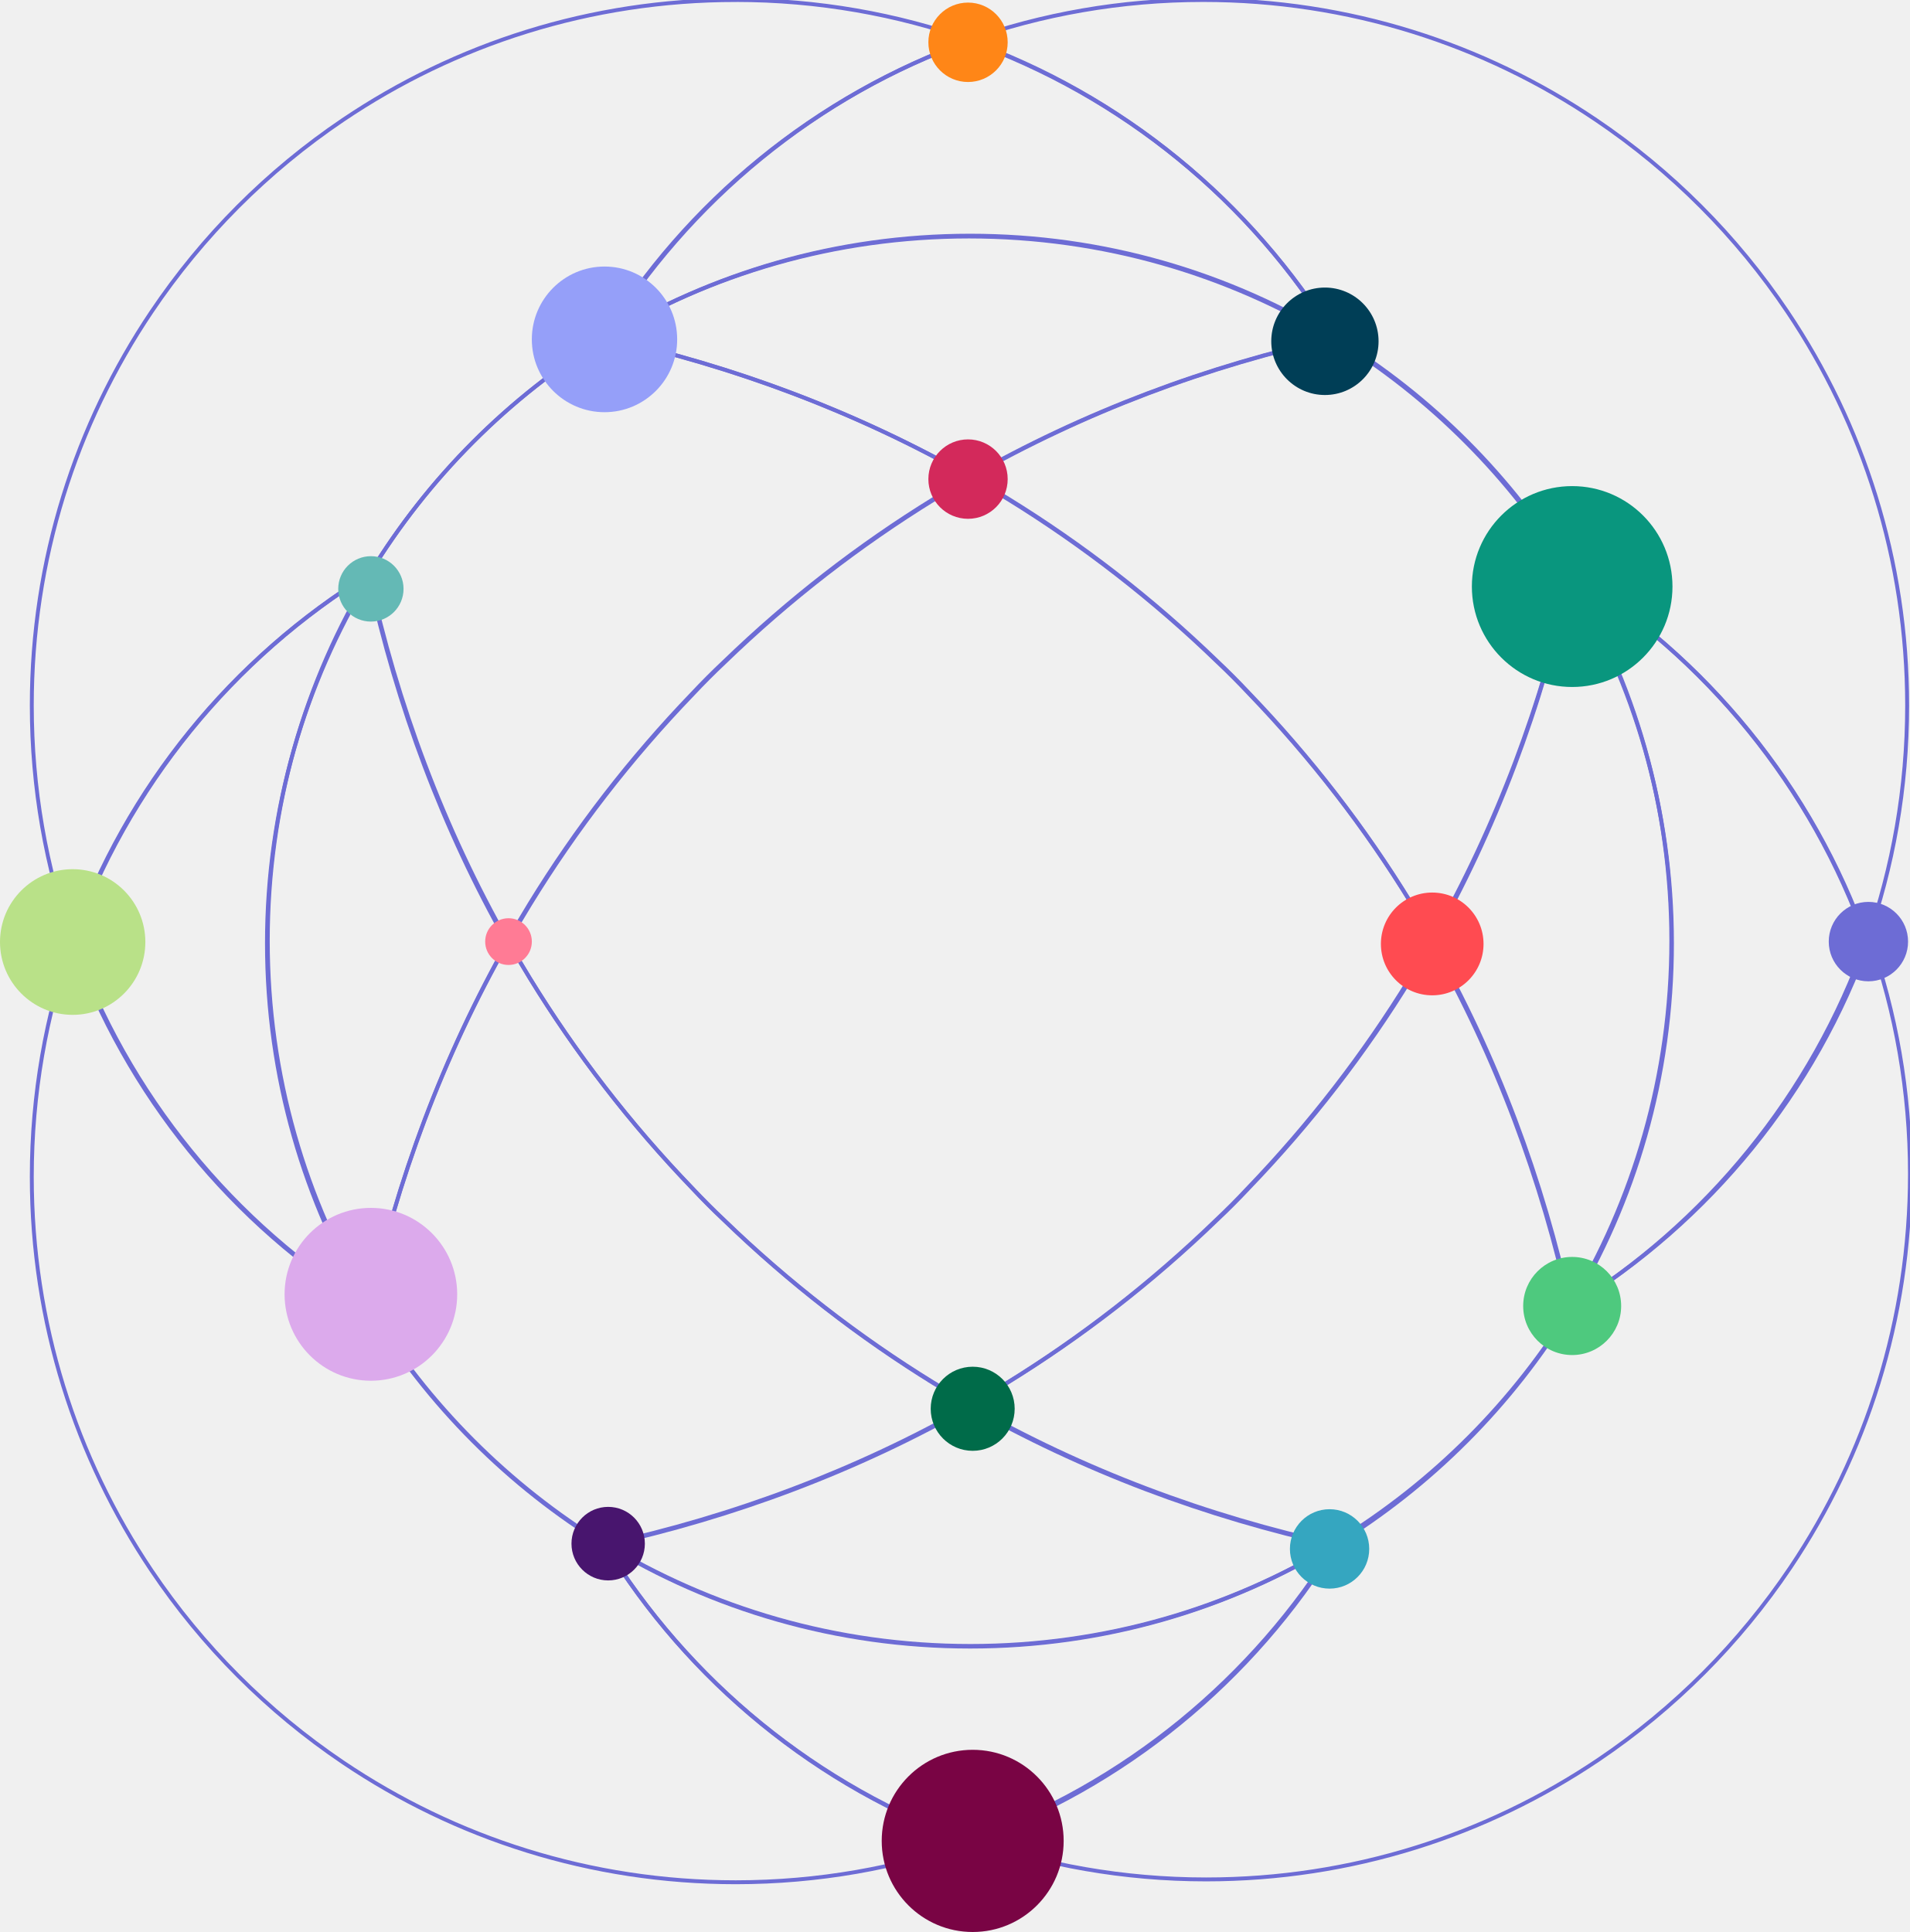
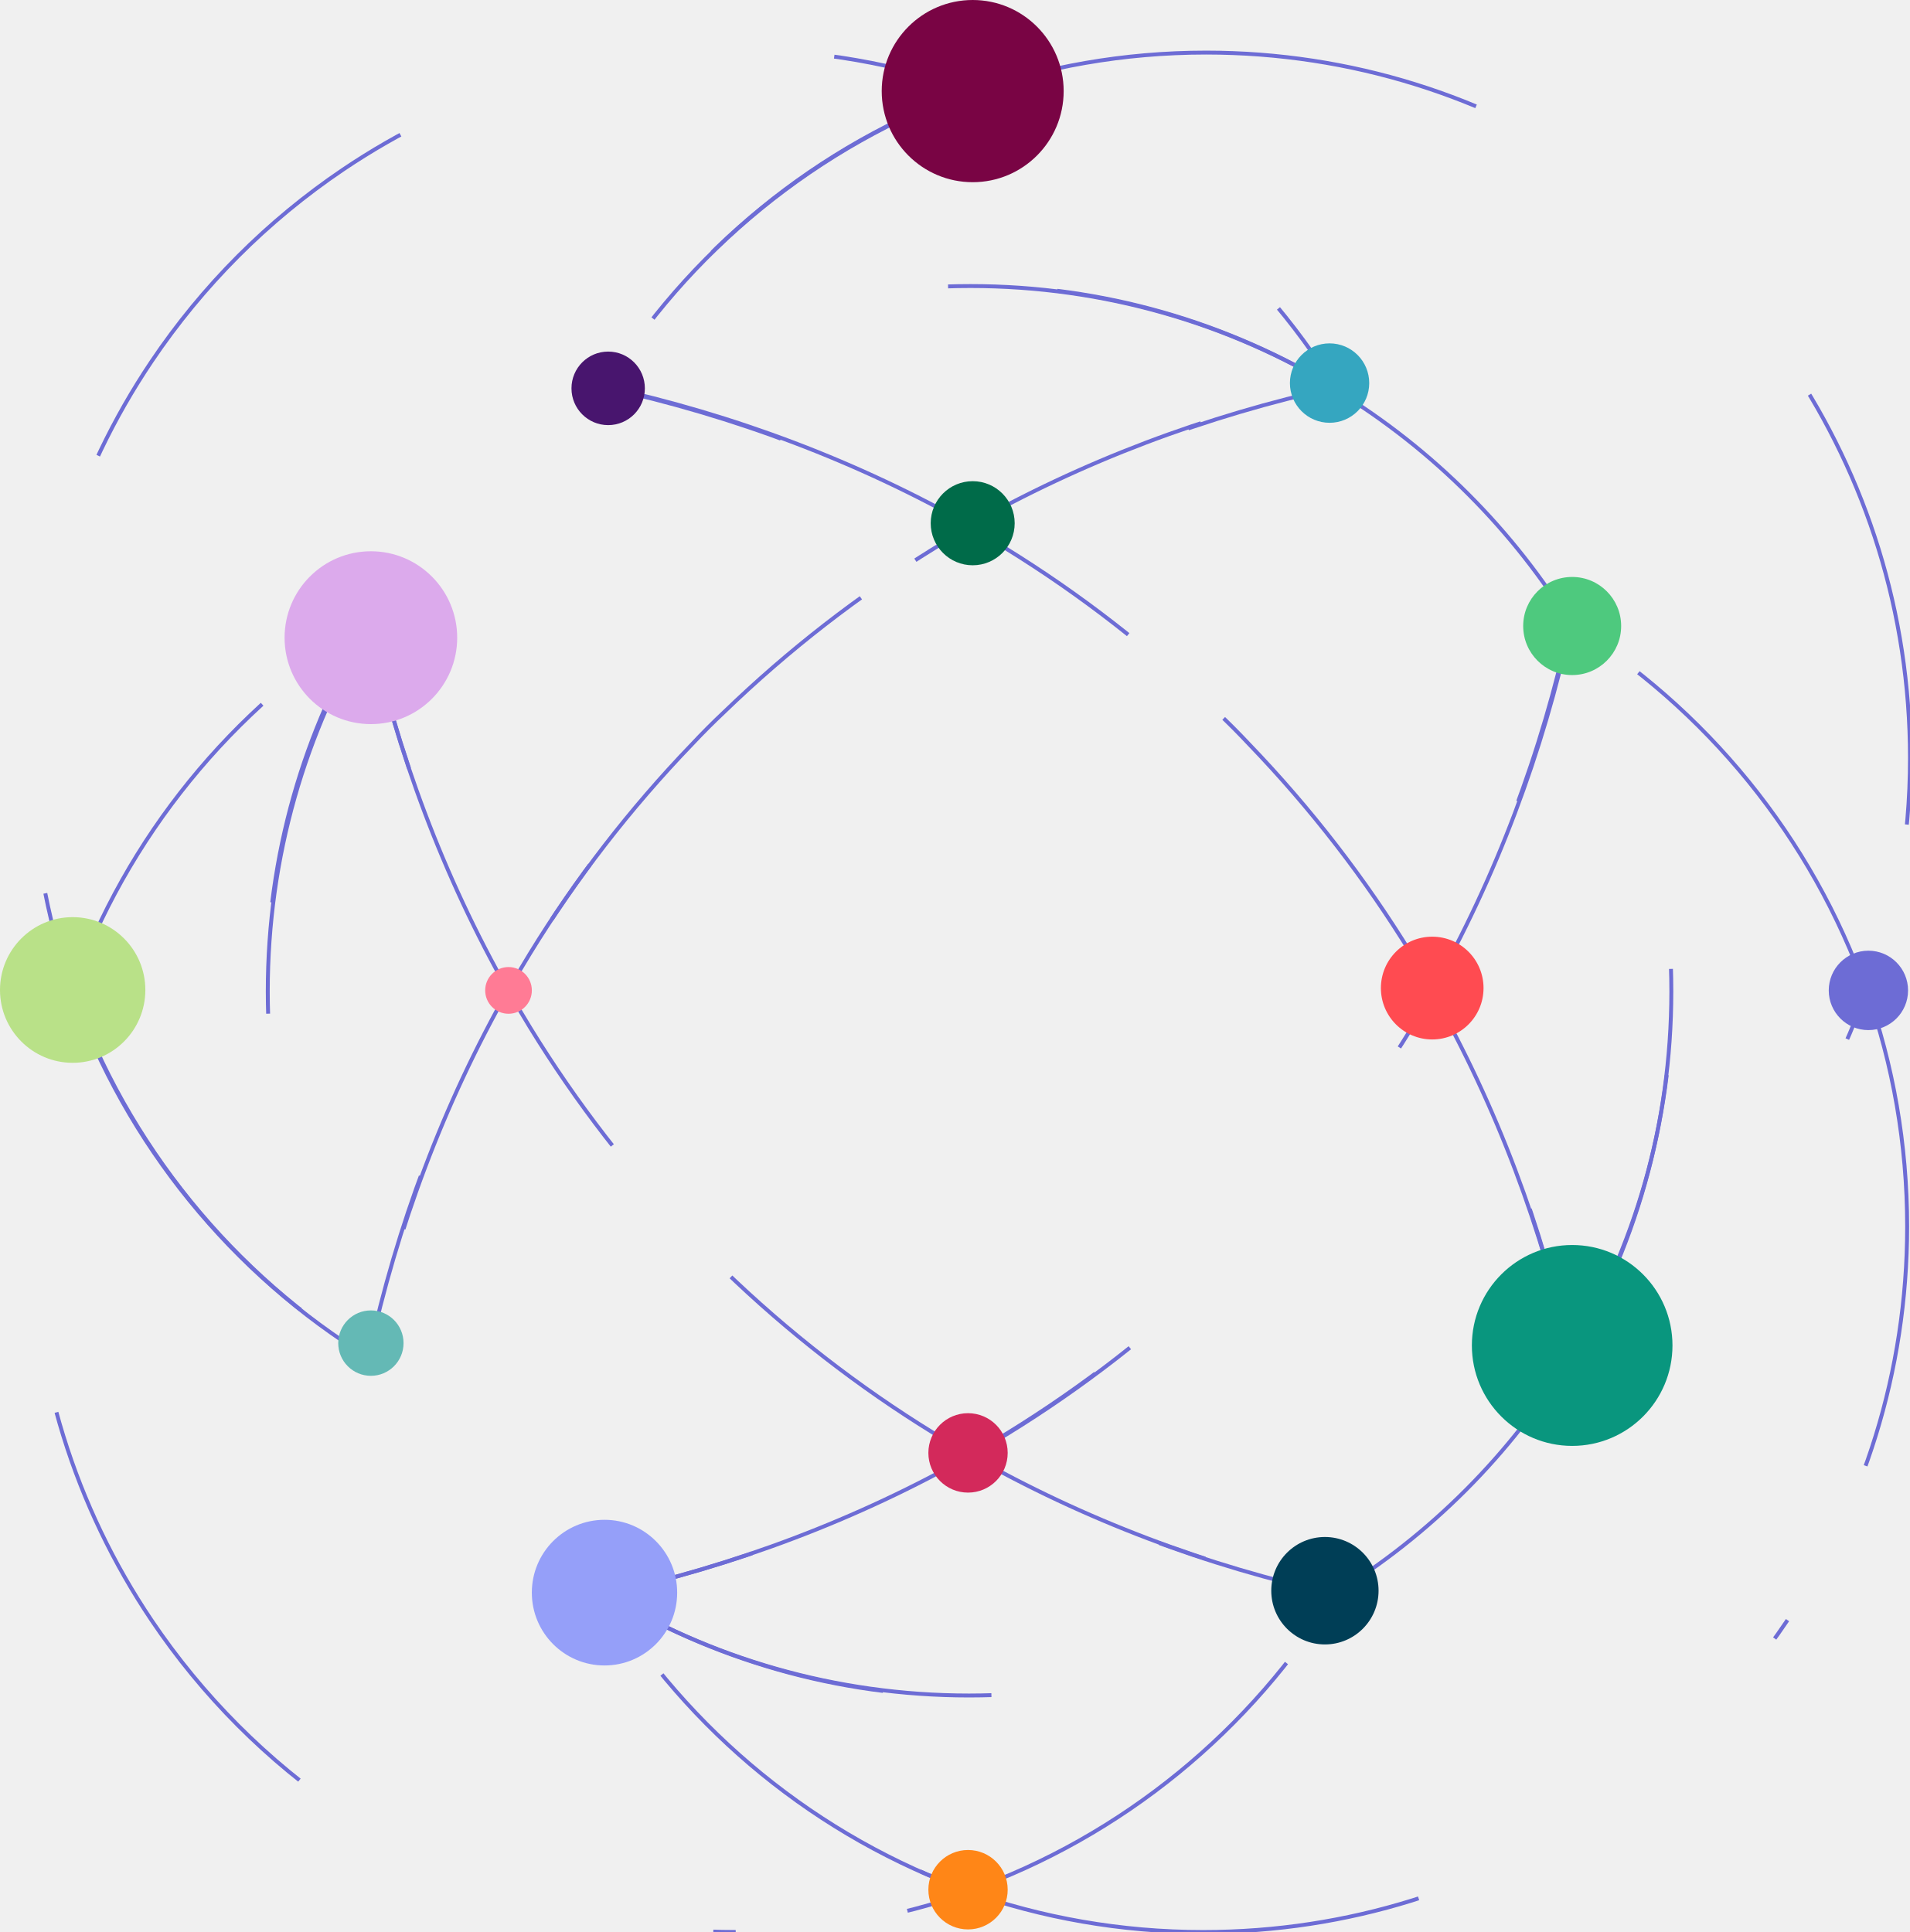
<svg xmlns="http://www.w3.org/2000/svg" width="426" height="431" viewBox="0 0 426 431" fill="none">
-   <g clip-path="url(#clip0_466_58443)">
-     <path d="M216.122 52.759C246.021 52.759 273.967 61.127 297.757 75.658C297.782 75.658 297.801 75.645 297.827 75.645C279.162 45.044 250.374 21.338 216.128 9.185C181.883 21.338 153.094 45.051 134.43 75.645C134.455 75.645 134.474 75.658 134.499 75.658C158.29 61.127 186.236 52.759 216.135 52.759H216.122Z" stroke="#6D6CD5" stroke-width="0.87" stroke-miterlimit="10" />
-     <path d="M297.698 75.383C274.001 60.914 246.163 52.577 216.379 52.577C186.595 52.577 158.763 60.914 135.059 75.383C163.7 81.641 191.082 91.935 216.379 106.333C241.676 91.935 269.058 81.641 297.698 75.383Z" stroke="#6D6CD5" stroke-width="0.87" stroke-miterlimit="10" />
-     <path d="M134.993 75.383C134.948 75.408 134.909 75.434 134.866 75.459C113.468 88.557 95.429 106.633 82.369 128.081C82.344 128.126 82.318 128.163 82.293 128.208C88.566 157.053 98.884 184.63 113.316 210.107C114.903 207.3 116.541 204.525 118.23 201.776C128.478 185.062 140.586 169.342 154.542 154.843C156.809 152.425 159.151 150.076 161.564 147.804C176.028 133.815 191.711 121.685 208.384 111.406C211.127 109.712 213.902 108.071 216.696 106.479C191.279 92.013 163.768 81.67 134.993 75.383Z" stroke="#6D6CD5" stroke-width="0.87" stroke-miterlimit="10" />
-     <path d="M164.091 0.006C131.656 0.006 101.522 9.867 76.498 26.756C59.639 38.14 45.133 52.682 33.776 69.581C16.928 94.653 7.09 124.865 7.09 157.377C7.09 175.803 10.259 193.479 16.065 209.91C28.179 175.613 51.815 146.779 82.31 128.08L82.405 128.022C95.466 106.589 113.431 88.581 134.813 75.49L134.871 75.394C153.519 44.819 182.29 21.132 216.5 8.991C200.107 3.177 182.467 0 164.091 0V0.006Z" stroke="#6D6CD5" stroke-width="0.87" stroke-miterlimit="10" />
-     <path d="M82.3 128.91C67.853 152.665 59.543 180.57 59.543 210.424C59.543 240.28 67.86 268.184 82.3 291.939C88.543 263.231 98.813 235.783 113.177 210.424C98.813 185.067 88.543 157.619 82.3 128.91Z" stroke="#6D6CD5" stroke-width="0.87" stroke-miterlimit="10" />
-     <path d="M59.723 209.86C59.723 179.889 68.071 151.877 82.568 128.03C82.568 128.005 82.555 127.986 82.555 127.96C52.028 146.669 28.377 175.526 16.254 209.86C28.377 244.187 52.034 273.045 82.555 291.754C82.555 291.728 82.568 291.71 82.568 291.685C68.071 267.837 59.723 239.825 59.723 209.854V209.86Z" stroke="#6D6CD5" stroke-width="0.87" stroke-miterlimit="10" />
-     <path d="M314.772 201.562C304.535 184.869 292.446 169.169 278.507 154.688C276.25 152.285 273.924 149.948 271.528 147.691C257.081 133.719 241.418 121.602 224.766 111.34C222.021 109.65 219.258 108.01 216.468 106.422C213.672 108.01 210.909 109.656 208.17 111.34C191.524 121.595 175.867 133.713 161.427 147.679C159.018 149.948 156.679 152.292 154.416 154.706C140.484 169.181 128.401 184.876 118.164 201.562C116.478 204.306 114.843 207.084 113.258 209.879C114.843 212.681 116.484 215.451 118.164 218.197C128.395 234.876 140.47 250.565 154.397 265.032C156.673 267.46 159.018 269.817 161.446 272.099C175.886 286.059 191.537 298.163 208.177 308.419C210.915 310.108 213.686 311.748 216.474 313.337C219.27 311.748 222.034 310.108 224.772 308.419C241.418 298.163 257.069 286.046 271.509 272.086C273.924 269.817 276.263 267.466 278.526 265.051C292.459 250.577 304.541 234.883 314.772 218.197C316.458 215.451 318.093 212.675 319.678 209.879C318.093 207.077 316.458 204.306 314.772 201.562Z" stroke="#6D6CD5" stroke-width="0.87" stroke-miterlimit="10" />
-     <path d="M208.39 308.695C191.723 298.422 176.047 286.292 161.583 272.315C159.155 270.032 156.801 267.671 154.523 265.238C140.573 250.746 128.472 235.026 118.23 218.325C116.541 215.576 114.903 212.794 113.316 209.994C98.884 235.471 88.566 263.048 82.293 291.893C82.318 291.937 82.344 291.975 82.369 292.02C95.451 313.49 113.447 331.528 134.866 344.642C134.909 344.667 134.948 344.692 134.993 344.718C163.768 338.43 191.279 328.088 216.696 313.622C213.896 312.03 211.127 310.388 208.384 308.695H208.39Z" stroke="#6D6CD5" stroke-width="0.87" stroke-miterlimit="10" />
-     <path d="M134.864 344.504L134.807 344.408C113.445 331.332 95.437 313.287 82.399 291.875L82.304 291.818C51.809 273.125 28.179 244.291 16.059 209.994C10.259 226.425 7.09 244.108 7.09 262.527C7.09 295.039 16.928 325.245 33.776 350.329C45.121 367.218 59.65 381.782 76.498 393.154C101.516 410.043 131.656 419.904 164.091 419.904C182.473 419.904 200.107 416.727 216.5 410.907C182.283 398.765 153.519 375.072 134.871 344.504H134.864Z" stroke="#6D6CD5" stroke-width="0.87" stroke-miterlimit="10" />
-     <path d="M135.059 344.516C158.757 358.991 186.595 367.327 216.379 367.327C246.163 367.327 274.001 358.991 297.698 344.516C269.058 338.258 241.676 327.964 216.379 313.565C191.082 327.964 163.7 338.258 135.059 344.516Z" stroke="#6D6CD5" stroke-width="0.87" stroke-miterlimit="10" />
-     <path d="M216.451 367.188C186.551 367.188 158.612 358.813 134.816 344.288C134.797 344.288 134.771 344.301 134.746 344.301C153.41 374.901 182.206 398.603 216.445 410.754C250.689 398.603 279.479 374.895 298.149 344.301C298.13 344.301 298.105 344.288 298.079 344.288C274.289 358.819 246.344 367.188 216.445 367.188H216.451Z" stroke="#6D6CD5" stroke-width="0.87" stroke-miterlimit="10" />
-     <path d="M319.323 209.994C317.736 212.8 316.098 215.576 314.408 218.325C304.161 235.038 292.053 250.759 278.103 265.257C275.837 267.682 273.487 270.03 271.074 272.303C256.611 286.285 240.928 298.422 224.261 308.695C221.518 310.388 218.743 312.03 215.949 313.622C241.366 328.088 268.878 338.43 297.653 344.718C297.698 344.692 297.735 344.667 297.78 344.642C319.199 331.526 337.197 313.489 350.283 292.02C350.308 291.975 350.333 291.937 350.359 291.893C344.086 263.048 333.768 235.465 319.336 209.994H319.323Z" stroke="#6D6CD5" stroke-width="0.87" stroke-miterlimit="10" />
-     <path d="M350.151 291.939C364.591 268.184 372.908 240.28 372.908 210.424C372.908 180.57 364.591 152.665 350.151 128.91C343.907 157.619 333.638 185.067 319.273 210.424C333.638 235.783 343.907 263.231 350.151 291.939Z" stroke="#6D6CD5" stroke-width="0.87" stroke-miterlimit="10" />
-     <path d="M350.284 127.834C337.262 106.463 319.35 88.508 298.028 75.459C297.983 75.433 297.946 75.408 297.902 75.383C269.261 81.641 241.879 91.935 216.582 106.333C219.369 107.918 222.124 109.558 224.854 111.237C241.455 121.467 257.071 133.547 271.473 147.477C273.862 149.732 276.188 152.057 278.431 154.451C292.328 168.889 304.379 184.541 314.585 201.182C316.266 203.919 317.896 206.687 319.476 209.475C333.841 184.117 344.11 156.669 350.354 127.96C350.328 127.916 350.303 127.878 350.278 127.834H350.284Z" stroke="#6D6CD5" stroke-width="0.87" stroke-miterlimit="10" />
-     <path d="M398.679 69.574C387.322 52.674 372.816 38.134 355.957 26.75C330.939 9.855 300.799 0 268.364 0C249.981 0 232.348 3.177 215.949 8.991C250.165 21.132 278.93 44.826 297.578 75.394L297.635 75.49C319.019 88.582 336.985 106.59 350.05 128.022L350.145 128.08C380.646 146.772 404.276 175.606 416.39 209.91C422.196 193.479 425.365 175.796 425.365 157.377C425.365 124.865 415.527 94.659 398.679 69.574Z" stroke="#6D6CD5" stroke-width="0.87" stroke-miterlimit="10" />
-     <path d="M372.77 209.854C372.77 239.825 364.421 267.837 349.926 291.685C349.926 291.71 349.938 291.728 349.938 291.754C380.466 273.045 404.117 244.187 416.239 209.86C404.117 175.534 380.46 146.676 349.938 127.96C349.938 127.986 349.926 128.005 349.926 128.03C364.421 151.877 372.77 179.889 372.77 209.86V209.854Z" stroke="#6D6CD5" stroke-width="0.87" stroke-miterlimit="10" />
-     <path d="M417.028 209.36C404.915 243.658 381.278 272.491 350.783 291.184L350.688 291.241C337.628 312.677 319.66 330.685 298.273 343.775L298.217 343.87C279.568 374.445 250.797 398.131 216.582 410.273C232.973 416.094 250.614 419.27 268.996 419.27C301.43 419.27 331.565 409.409 356.59 392.521C373.438 381.148 387.965 366.584 399.312 349.697C416.16 324.618 425.997 294.406 425.997 261.893C425.997 243.468 422.828 225.791 417.022 209.36H417.028Z" stroke="#6D6CD5" stroke-width="0.87" stroke-miterlimit="10" />
+   <style>
+   .arc {
+     stroke-dasharray: 100;
+     stroke-dashoffset: 95;
+     animation: gn-draw 7.6s ease-in-out infinite;
+   }
+   @keyframes gn-draw {
+     0%, 100% { stroke-dashoffset: 95; }
+     35%, 65% { stroke-dashoffset: 0; }
+   }
+   @media (prefers-reduced-motion: reduce) {
+     .arc {
+       animation: none;
+       stroke-dashoffset: 0;
+     }
+   }
+ </style>
+   <g clip-path="url(#clip0_466_58443)" transform="translate(0 431) scale(1 -1)">
+     <path class="arc" pathLength="100" d="M216.122 52.759C246.021 52.759 273.967 61.127 297.757 75.658C297.782 75.658 297.801 75.645 297.827 75.645C279.162 45.044 250.374 21.338 216.128 9.185C181.883 21.338 153.094 45.051 134.43 75.645C134.455 75.645 134.474 75.658 134.499 75.658C158.29 61.127 186.236 52.759 216.135 52.759H216.122Z" stroke="#6D6CD5" stroke-width="0.87" stroke-miterlimit="10" />
+     <path class="arc" pathLength="100" d="M297.698 75.383C274.001 60.914 246.163 52.577 216.379 52.577C186.595 52.577 158.763 60.914 135.059 75.383C163.7 81.641 191.082 91.935 216.379 106.333C241.676 91.935 269.058 81.641 297.698 75.383Z" stroke="#6D6CD5" stroke-width="0.87" stroke-miterlimit="10" />
+     <path class="arc" pathLength="100" d="M134.993 75.383C134.948 75.408 134.909 75.434 134.866 75.459C113.468 88.557 95.429 106.633 82.369 128.081C82.344 128.126 82.318 128.163 82.293 128.208C88.566 157.053 98.884 184.63 113.316 210.107C114.903 207.3 116.541 204.525 118.23 201.776C128.478 185.062 140.586 169.342 154.542 154.843C156.809 152.425 159.151 150.076 161.564 147.804C176.028 133.815 191.711 121.685 208.384 111.406C211.127 109.712 213.902 108.071 216.696 106.479C191.279 92.013 163.768 81.67 134.993 75.383Z" stroke="#6D6CD5" stroke-width="0.87" stroke-miterlimit="10" />
+     <path class="arc" pathLength="100" d="M164.091 0.006C131.656 0.006 101.522 9.867 76.498 26.756C59.639 38.14 45.133 52.682 33.776 69.581C16.928 94.653 7.09 124.865 7.09 157.377C7.09 175.803 10.259 193.479 16.065 209.91C28.179 175.613 51.815 146.779 82.31 128.08L82.405 128.022C95.466 106.589 113.431 88.581 134.813 75.49L134.871 75.394C153.519 44.819 182.29 21.132 216.5 8.991C200.107 3.177 182.467 0 164.091 0V0.006Z" stroke="#6D6CD5" stroke-width="0.87" stroke-miterlimit="10" />
+     <path class="arc" pathLength="100" d="M82.3 128.91C67.853 152.665 59.543 180.57 59.543 210.424C59.543 240.28 67.86 268.184 82.3 291.939C88.543 263.231 98.813 235.783 113.177 210.424C98.813 185.067 88.543 157.619 82.3 128.91Z" stroke="#6D6CD5" stroke-width="0.87" stroke-miterlimit="10" />
+     <path class="arc" pathLength="100" d="M59.723 209.86C59.723 179.889 68.071 151.877 82.568 128.03C82.568 128.005 82.555 127.986 82.555 127.96C52.028 146.669 28.377 175.526 16.254 209.86C28.377 244.187 52.034 273.045 82.555 291.754C82.555 291.728 82.568 291.71 82.568 291.685C68.071 267.837 59.723 239.825 59.723 209.854V209.86Z" stroke="#6D6CD5" stroke-width="0.87" stroke-miterlimit="10" />
+     <path class="arc" pathLength="100" d="M314.772 201.562C304.535 184.869 292.446 169.169 278.507 154.688C276.25 152.285 273.924 149.948 271.528 147.691C257.081 133.719 241.418 121.602 224.766 111.34C222.021 109.65 219.258 108.01 216.468 106.422C213.672 108.01 210.909 109.656 208.17 111.34C191.524 121.595 175.867 133.713 161.427 147.679C159.018 149.948 156.679 152.292 154.416 154.706C140.484 169.181 128.401 184.876 118.164 201.562C116.478 204.306 114.843 207.084 113.258 209.879C114.843 212.681 116.484 215.451 118.164 218.197C128.395 234.876 140.47 250.565 154.397 265.032C156.673 267.46 159.018 269.817 161.446 272.099C175.886 286.059 191.537 298.163 208.177 308.419C210.915 310.108 213.686 311.748 216.474 313.337C219.27 311.748 222.034 310.108 224.772 308.419C241.418 298.163 257.069 286.046 271.509 272.086C273.924 269.817 276.263 267.466 278.526 265.051C292.459 250.577 304.541 234.883 314.772 218.197C316.458 215.451 318.093 212.675 319.678 209.879C318.093 207.077 316.458 204.306 314.772 201.562Z" stroke="#6D6CD5" stroke-width="0.87" stroke-miterlimit="10" />
+     <path class="arc" pathLength="100" d="M208.39 308.695C191.723 298.422 176.047 286.292 161.583 272.315C159.155 270.032 156.801 267.671 154.523 265.238C140.573 250.746 128.472 235.026 118.23 218.325C116.541 215.576 114.903 212.794 113.316 209.994C98.884 235.471 88.566 263.048 82.293 291.893C82.318 291.937 82.344 291.975 82.369 292.02C95.451 313.49 113.447 331.528 134.866 344.642C134.909 344.667 134.948 344.692 134.993 344.718C163.768 338.43 191.279 328.088 216.696 313.622C213.896 312.03 211.127 310.388 208.384 308.695H208.39Z" stroke="#6D6CD5" stroke-width="0.87" stroke-miterlimit="10" />
+     <path class="arc" pathLength="100" d="M134.864 344.504L134.807 344.408C113.445 331.332 95.437 313.287 82.399 291.875L82.304 291.818C51.809 273.125 28.179 244.291 16.059 209.994C10.259 226.425 7.09 244.108 7.09 262.527C7.09 295.039 16.928 325.245 33.776 350.329C45.121 367.218 59.65 381.782 76.498 393.154C101.516 410.043 131.656 419.904 164.091 419.904C182.473 419.904 200.107 416.727 216.5 410.907C182.283 398.765 153.519 375.072 134.871 344.504H134.864Z" stroke="#6D6CD5" stroke-width="0.87" stroke-miterlimit="10" />
+     <path class="arc" pathLength="100" d="M135.059 344.516C158.757 358.991 186.595 367.327 216.379 367.327C246.163 367.327 274.001 358.991 297.698 344.516C269.058 338.258 241.676 327.964 216.379 313.565C191.082 327.964 163.7 338.258 135.059 344.516Z" stroke="#6D6CD5" stroke-width="0.87" stroke-miterlimit="10" />
+     <path class="arc" pathLength="100" d="M216.451 367.188C186.551 367.188 158.612 358.813 134.816 344.288C134.797 344.288 134.771 344.301 134.746 344.301C153.41 374.901 182.206 398.603 216.445 410.754C250.689 398.603 279.479 374.895 298.149 344.301C298.13 344.301 298.105 344.288 298.079 344.288C274.289 358.819 246.344 367.188 216.445 367.188H216.451Z" stroke="#6D6CD5" stroke-width="0.87" stroke-miterlimit="10" />
+     <path class="arc" pathLength="100" d="M319.323 209.994C317.736 212.8 316.098 215.576 314.408 218.325C304.161 235.038 292.053 250.759 278.103 265.257C275.837 267.682 273.487 270.03 271.074 272.303C256.611 286.285 240.928 298.422 224.261 308.695C221.518 310.388 218.743 312.03 215.949 313.622C241.366 328.088 268.878 338.43 297.653 344.718C297.698 344.692 297.735 344.667 297.78 344.642C319.199 331.526 337.197 313.489 350.283 292.02C350.308 291.975 350.333 291.937 350.359 291.893C344.086 263.048 333.768 235.465 319.336 209.994H319.323Z" stroke="#6D6CD5" stroke-width="0.87" stroke-miterlimit="10" />
+     <path class="arc" pathLength="100" d="M350.151 291.939C364.591 268.184 372.908 240.28 372.908 210.424C372.908 180.57 364.591 152.665 350.151 128.91C343.907 157.619 333.638 185.067 319.273 210.424C333.638 235.783 343.907 263.231 350.151 291.939Z" stroke="#6D6CD5" stroke-width="0.87" stroke-miterlimit="10" />
+     <path class="arc" pathLength="100" d="M350.284 127.834C337.262 106.463 319.35 88.508 298.028 75.459C297.983 75.433 297.946 75.408 297.902 75.383C269.261 81.641 241.879 91.935 216.582 106.333C219.369 107.918 222.124 109.558 224.854 111.237C241.455 121.467 257.071 133.547 271.473 147.477C273.862 149.732 276.188 152.057 278.431 154.451C292.328 168.889 304.379 184.541 314.585 201.182C316.266 203.919 317.896 206.687 319.476 209.475C333.841 184.117 344.11 156.669 350.354 127.96C350.328 127.916 350.303 127.878 350.278 127.834H350.284Z" stroke="#6D6CD5" stroke-width="0.87" stroke-miterlimit="10" />
+     <path class="arc" pathLength="100" d="M398.679 69.574C387.322 52.674 372.816 38.134 355.957 26.75C330.939 9.855 300.799 0 268.364 0C249.981 0 232.348 3.177 215.949 8.991C250.165 21.132 278.93 44.826 297.578 75.394L297.635 75.49C319.019 88.582 336.985 106.59 350.05 128.022L350.145 128.08C380.646 146.772 404.276 175.606 416.39 209.91C422.196 193.479 425.365 175.796 425.365 157.377C425.365 124.865 415.527 94.659 398.679 69.574Z" stroke="#6D6CD5" stroke-width="0.87" stroke-miterlimit="10" />
+     <path class="arc" pathLength="100" d="M372.77 209.854C372.77 239.825 364.421 267.837 349.926 291.685C349.926 291.71 349.938 291.728 349.938 291.754C380.466 273.045 404.117 244.187 416.239 209.86C404.117 175.534 380.46 146.676 349.938 127.96C349.938 127.986 349.926 128.005 349.926 128.03C364.421 151.877 372.77 179.889 372.77 209.86V209.854Z" stroke="#6D6CD5" stroke-width="0.87" stroke-miterlimit="10" />
+     <path class="arc" pathLength="100" d="M417.028 209.36C404.915 243.658 381.278 272.491 350.783 291.184L350.688 291.241C337.628 312.677 319.66 330.685 298.273 343.775L298.217 343.87C279.568 374.445 250.797 398.131 216.582 410.273C232.973 416.094 250.614 419.27 268.996 419.27C301.43 419.27 331.565 409.409 356.59 392.521C373.438 381.148 387.965 366.584 399.312 349.697C416.16 324.618 425.997 294.406 425.997 261.893C425.997 243.468 422.828 225.791 417.022 209.36H417.028Z" stroke="#6D6CD5" stroke-width="0.87" stroke-miterlimit="10" />
    <path d="M215.907 0.576C220.791 0.576 224.751 4.543 224.751 9.435C224.751 14.327 220.791 18.294 215.907 18.294C211.023 18.294 207.062 14.327 207.062 9.435C207.062 4.543 211.023 0.576 215.907 0.576Z" fill="#FF8617" />
    <path d="M134.826 59.46C143.779 59.46 151.035 66.734 151.035 75.708C151.035 84.681 143.779 91.955 134.826 91.955C125.875 91.955 118.617 84.681 118.617 75.708C118.617 66.734 125.875 59.46 134.826 59.46Z" fill="#959FF9" />
    <path d="M82.721 124.076C86.744 124.076 90.005 127.342 90.005 131.371C90.005 135.4 86.744 138.666 82.721 138.666C78.698 138.666 75.438 135.4 75.438 131.371C75.438 127.342 78.698 124.076 82.721 124.076Z" fill="#64B9B5" />
    <path d="M16.209 193.902C25.162 193.902 32.418 201.177 32.418 210.15C32.418 219.123 25.162 226.398 16.209 226.398C7.258 226.398 0 219.123 0 210.15C0 201.177 7.258 193.902 16.209 193.902Z" fill="#B9E188" />
    <path d="M82.722 269.461C93.353 269.461 101.971 278.093 101.971 288.741C101.971 299.389 93.353 308.022 82.722 308.022C72.091 308.022 63.473 299.389 63.473 288.741C63.473 278.093 72.091 269.461 82.722 269.461Z" fill="#DCAAEC" />
    <path d="M135.645 336.161C140.165 336.161 143.829 339.834 143.829 344.364C143.829 348.895 140.165 352.568 135.645 352.568C131.125 352.568 127.461 348.895 127.461 344.364C127.461 339.834 131.125 336.161 135.645 336.161Z" fill="#48156E" />
    <path d="M216.946 390.355C228.152 390.355 237.236 399.453 237.236 410.677C237.236 421.902 228.152 431 216.946 431C205.74 431 196.656 421.902 196.656 410.677C196.656 399.453 205.74 390.355 216.946 390.355Z" fill="#790444" />
    <path d="M296.544 336.682C301.428 336.682 305.388 340.649 305.388 345.541C305.388 350.433 301.428 354.399 296.544 354.399C291.659 354.399 287.699 350.433 287.699 345.541C287.699 340.649 291.659 336.682 296.544 336.682Z" fill="#35A6C0" />
    <path d="M350.652 280.404C356.686 280.404 361.577 285.303 361.577 291.347C361.577 297.39 356.686 302.29 350.652 302.29C344.618 302.29 339.727 297.39 339.727 291.347C339.727 285.303 344.618 280.404 350.652 280.404Z" fill="#4EC97E" />
    <path d="M216.947 304.895C222.119 304.895 226.311 309.094 226.311 314.275C226.311 319.456 222.119 323.655 216.947 323.655C211.774 323.655 207.582 319.456 207.582 314.275C207.582 309.094 211.774 304.895 216.947 304.895Z" fill="#006B49" />
    <path d="M113.417 204.845C116.29 204.845 118.62 207.179 118.62 210.056C118.62 212.934 116.29 215.267 113.417 215.267C110.545 215.267 108.215 212.934 108.215 210.056C108.215 207.179 110.545 204.845 113.417 204.845Z" fill="#FF7B95" />
    <path d="M215.907 98.021C220.791 98.021 224.751 101.988 224.751 106.88C224.751 111.772 220.791 115.738 215.907 115.738C211.023 115.738 207.062 111.772 207.062 106.88C207.062 101.988 211.023 98.021 215.907 98.021Z" fill="#D3295B" />
    <path d="M295.505 64.15C302.113 64.15 307.471 69.516 307.471 76.135C307.471 82.754 302.113 88.12 295.505 88.12C288.897 88.12 283.539 82.754 283.539 76.135C283.539 69.516 288.897 64.15 295.505 64.15Z" fill="#003E56" />
    <path d="M350.652 108.443C363.007 108.443 373.023 118.475 373.023 130.85C373.023 143.225 363.007 153.257 350.652 153.257C338.297 153.257 328.281 143.225 328.281 130.85C328.281 118.475 338.297 108.443 350.652 108.443Z" fill="#09967E" />
    <path d="M416.723 201.198C421.607 201.198 425.568 205.164 425.568 210.056C425.568 214.948 421.607 218.915 416.723 218.915C411.839 218.915 407.879 214.948 407.879 210.056C407.879 205.164 411.839 201.198 416.723 201.198Z" fill="#6D6CD5" />
    <path d="M319.438 199.113C325.759 199.113 330.883 204.246 330.883 210.577C330.883 216.909 325.759 222.041 319.438 222.041C313.117 222.041 307.992 216.909 307.992 210.577C307.992 204.246 313.117 199.113 319.438 199.113Z" fill="#FF4B51" />
  </g>
  <defs>
    <clipPath id="clip0_466_58443">
      <rect width="426" height="431" fill="white" />
    </clipPath>
  </defs>
</svg>
